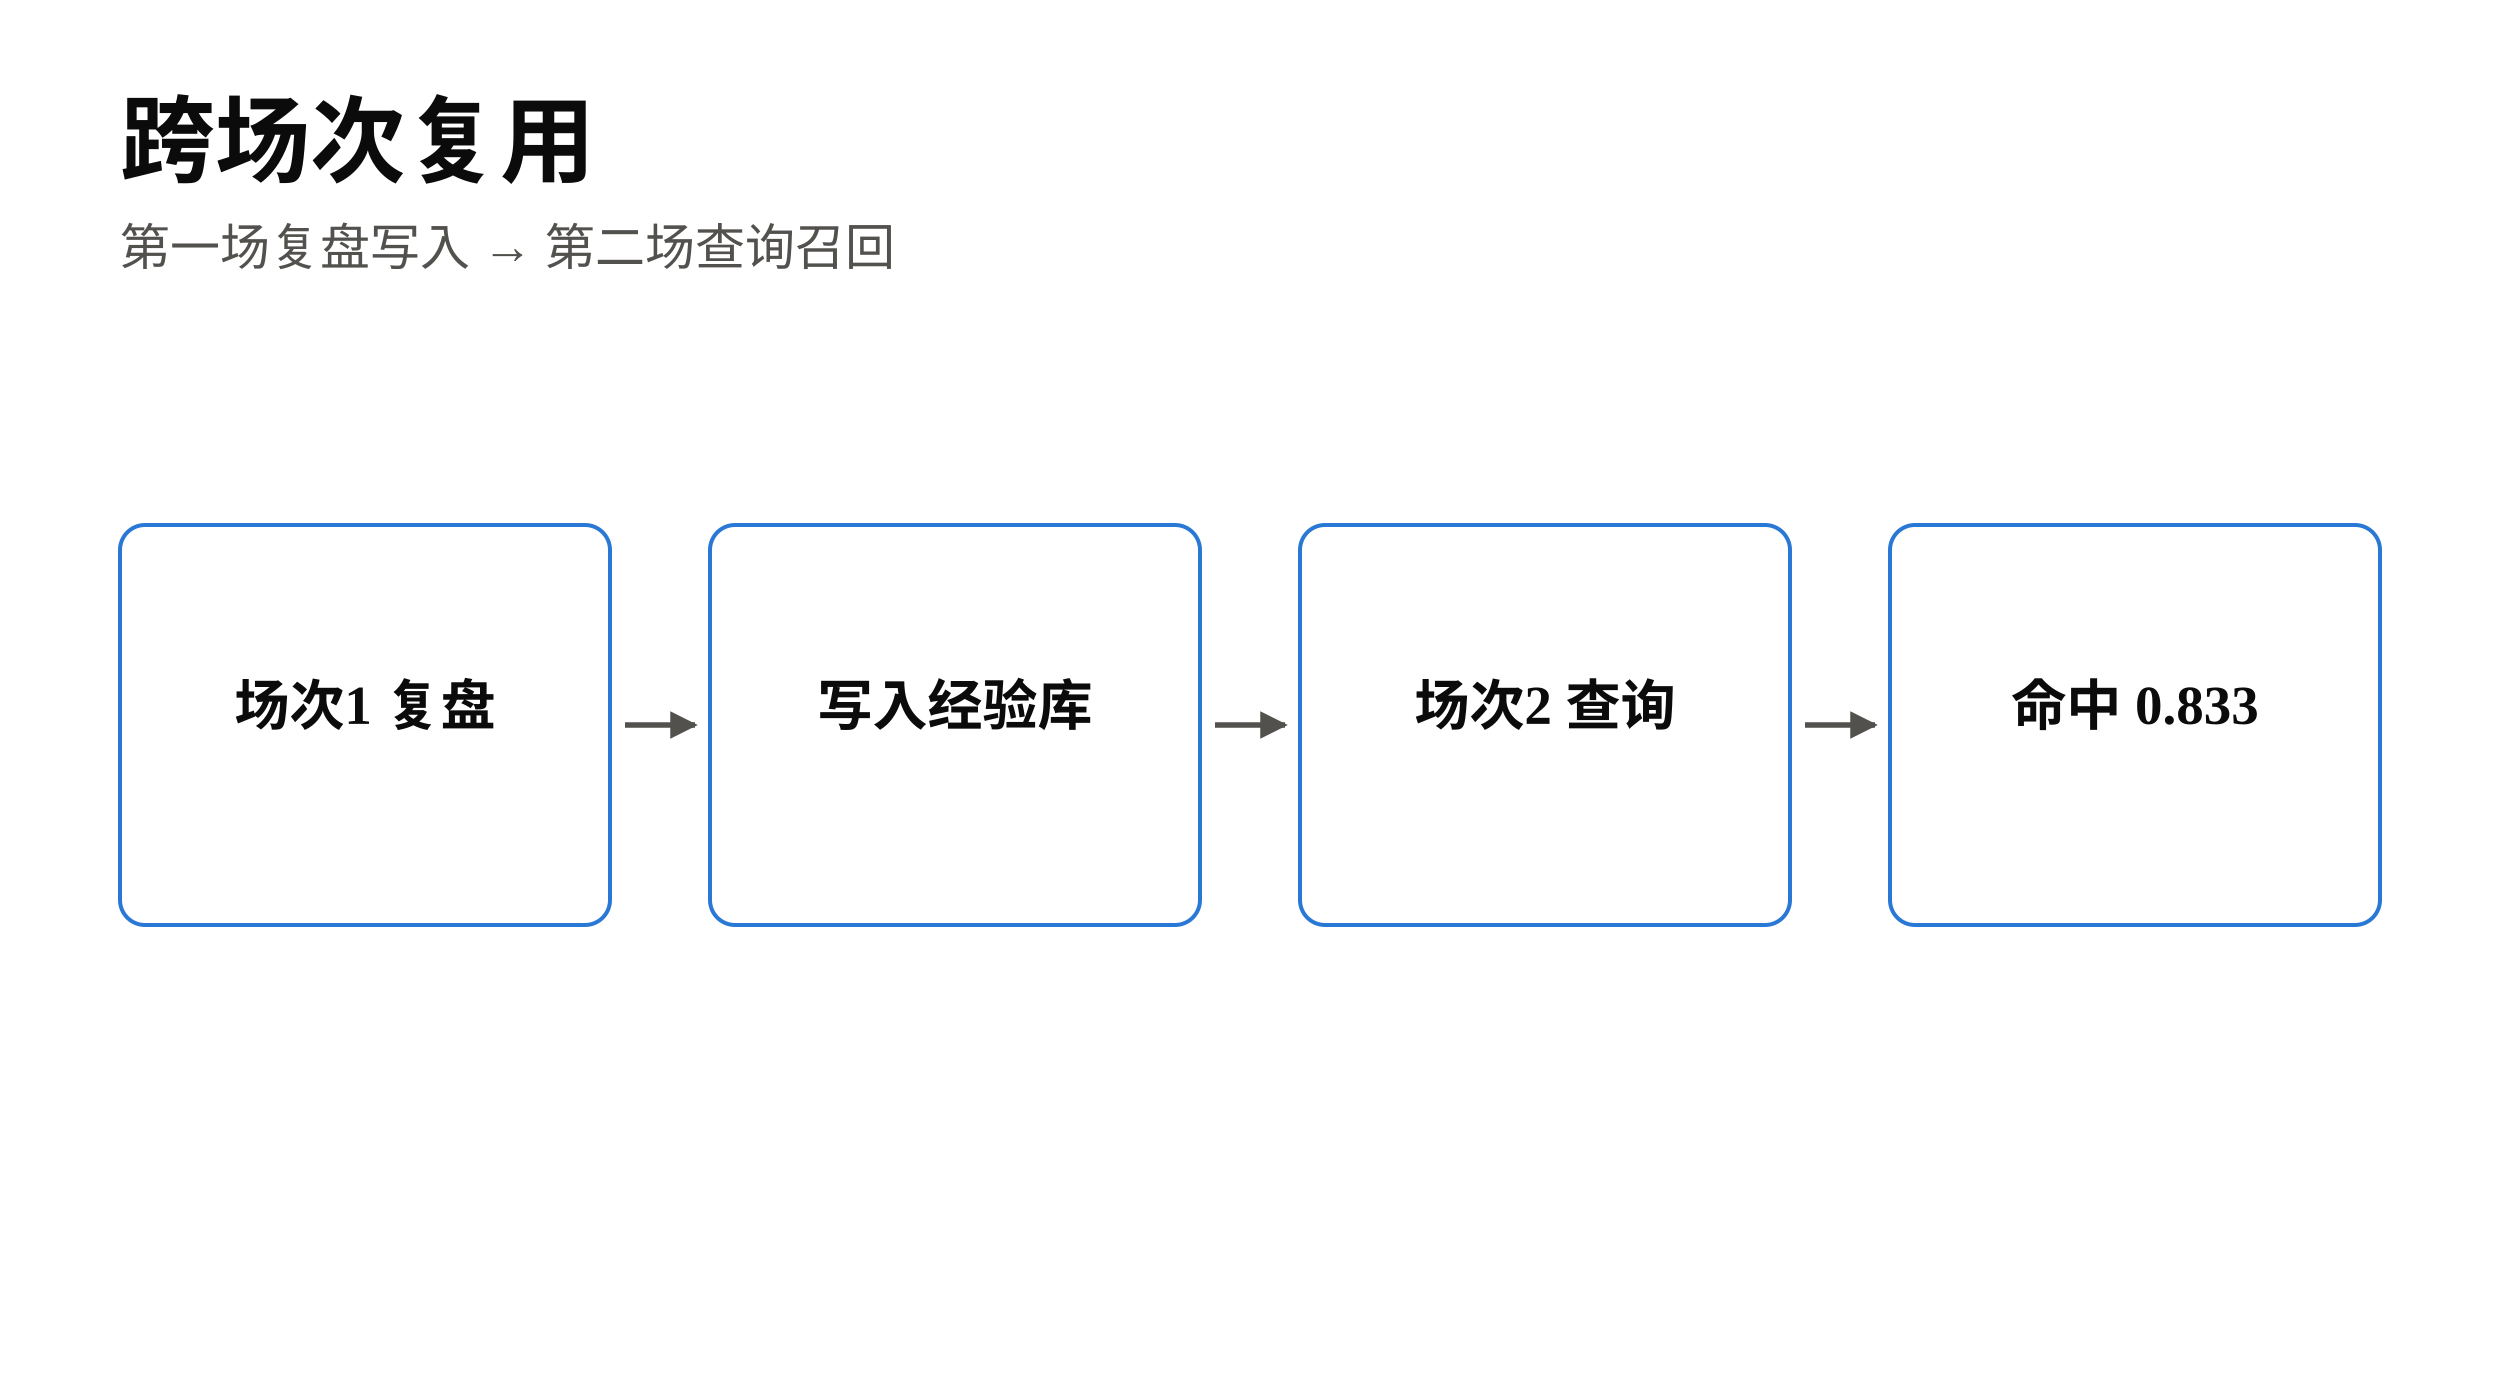
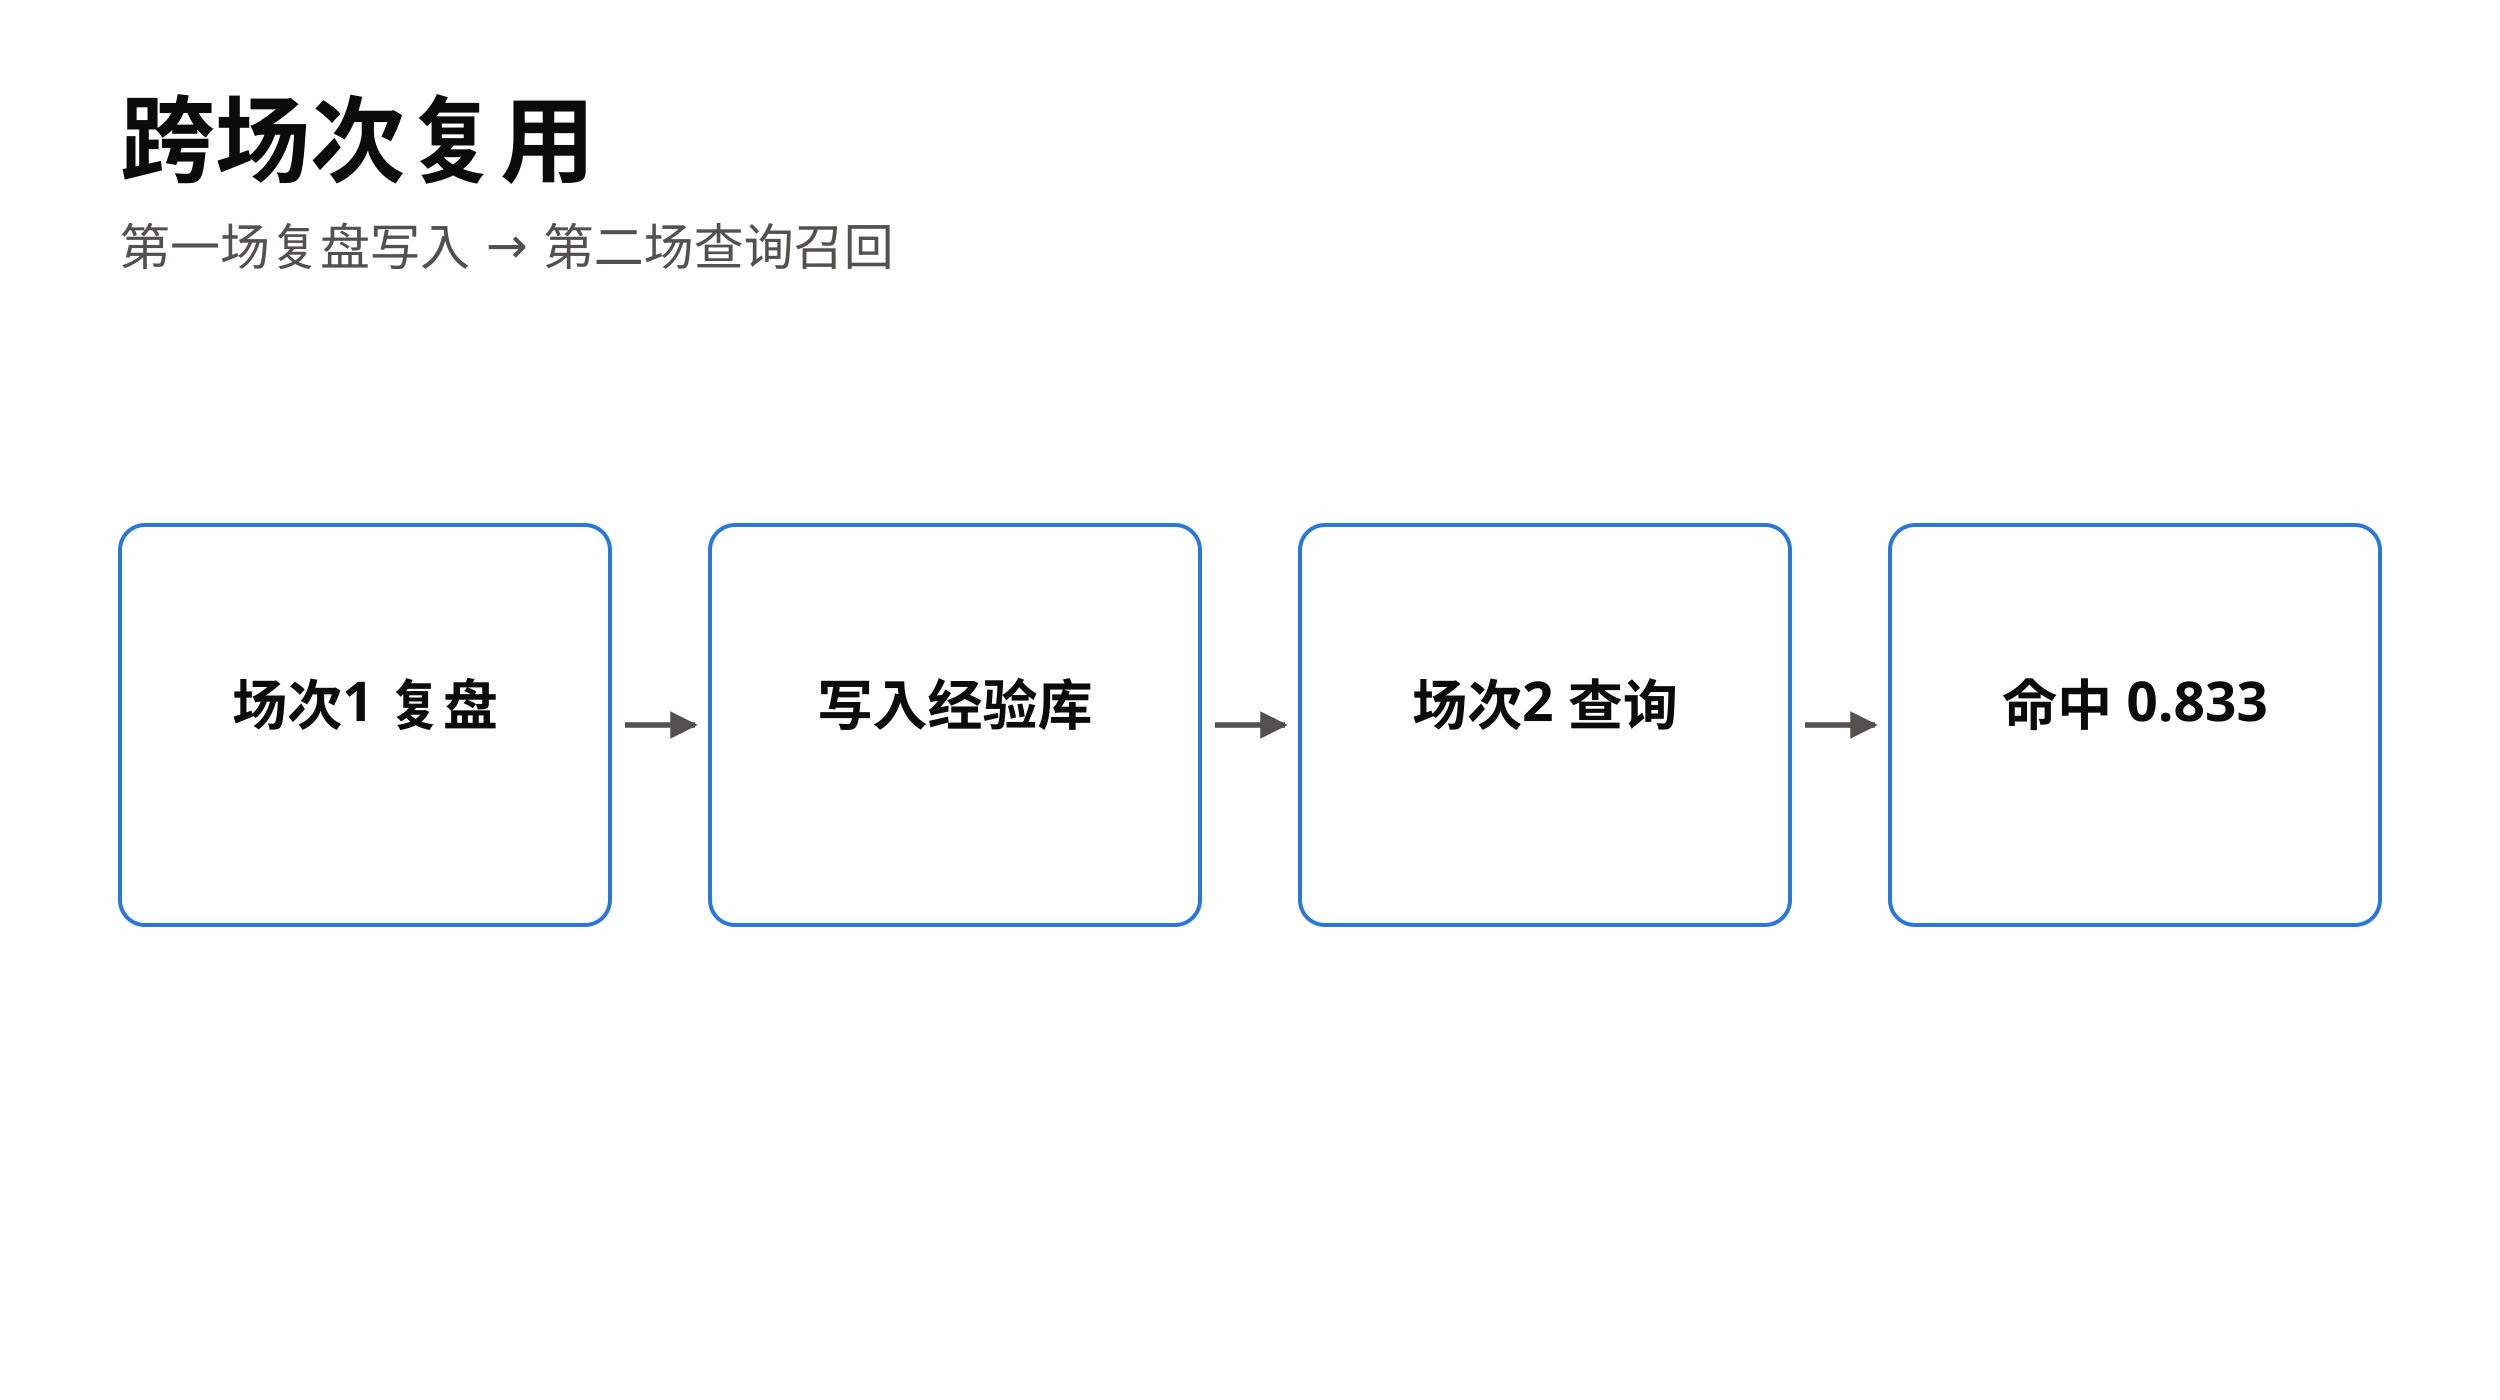
<svg xmlns="http://www.w3.org/2000/svg" width="1000" height="560" viewBox="0 0 1000 560">
  <defs>
    <marker id="arw" viewBox="0 0 10 10" refX="9" refY="5" markerWidth="5" markerHeight="5" orient="auto-start-reverse">
      <path d="M0,0 L10,5 L0,10 z" fill="#52514E" />
    </marker>
    <marker id="arwb" viewBox="0 0 10 10" refX="9" refY="5" markerWidth="5" markerHeight="5" orient="auto-start-reverse">
      <path d="M0,0 L10,5 L0,10 z" fill="#2A78D6" />
    </marker>
  </defs>
  <rect x="0" y="0" width="1000" height="560" fill="#FFFFFF" />
-   <text x="48" y="70" font-size="38px" font-weight="700" fill="#0B0B0B" text-anchor="start">跨场次复用</text>
-   <text x="48" y="106" font-size="20px" font-weight="400" fill="#52514E" text-anchor="start">第一场复盘写入 → 第二场查询召回</text>
+   <text x="48" y="70" font-size="38px" font-weight="700" fill="#0B0B0B" text-anchor="start" font-family="Microsoft YaHei, SimHei, sans-serif">跨场次复用</text>
+   <text x="48" y="106" font-size="20px" font-weight="400" fill="#52514E" text-anchor="start" font-family="Microsoft YaHei, SimHei, sans-serif">第一场复盘写入 → 第二场查询召回</text>
  <rect x="48.0" y="210" width="196.0" height="160" rx="10" fill="#FFFFFF" stroke="#2A78D6" stroke-width="1.6" />
-   <text x="146.0" y="290.0" font-size="22px" font-weight="600" fill="#0B0B0B" text-anchor="middle">场次1 复盘</text>
+   <text x="146.0" y="290.0" font-size="22px" font-weight="600" fill="#0B0B0B" text-anchor="middle" font-family="Microsoft YaHei, SimHei, sans-serif">场次1 复盘</text>
  <path d="M250.0,290.0 L278.0,290.0" fill="none" stroke="#52514E" stroke-width="2.2" marker-end="url(#arw)" />
  <rect x="284.0" y="210" width="196.0" height="160" rx="10" fill="#FFFFFF" stroke="#2A78D6" stroke-width="1.6" />
-   <text x="382.0" y="290.0" font-size="22px" font-weight="600" fill="#0B0B0B" text-anchor="middle">写入经验库</text>
+   <text x="382.0" y="290.0" font-size="22px" font-weight="600" fill="#0B0B0B" text-anchor="middle" font-family="Microsoft YaHei, SimHei, sans-serif">写入经验库</text>
  <path d="M486.0,290.0 L514.0,290.0" fill="none" stroke="#52514E" stroke-width="2.2" marker-end="url(#arw)" />
  <rect x="520.0" y="210" width="196.0" height="160" rx="10" fill="#FFFFFF" stroke="#2A78D6" stroke-width="1.6" />
-   <text x="618.0" y="290.0" font-size="22px" font-weight="600" fill="#0B0B0B" text-anchor="middle">场次2 查询</text>
+   <text x="618.0" y="290.0" font-size="22px" font-weight="600" fill="#0B0B0B" text-anchor="middle" font-family="Microsoft YaHei, SimHei, sans-serif">场次2 查询</text>
  <path d="M722.0,290.0 L750.0,290.0" fill="none" stroke="#52514E" stroke-width="2.2" marker-end="url(#arw)" />
  <rect x="756.0" y="210" width="196.0" height="160" rx="10" fill="#FFFFFF" stroke="#2A78D6" stroke-width="1.6" />
-   <text x="854.0" y="290.0" font-size="22px" font-weight="600" fill="#0B0B0B" text-anchor="middle">命中 0.833</text>
+   <text x="854.0" y="290.0" font-size="22px" font-weight="600" fill="#0B0B0B" text-anchor="middle" font-family="Microsoft YaHei, SimHei, sans-serif">命中 0.833</text>
</svg>
